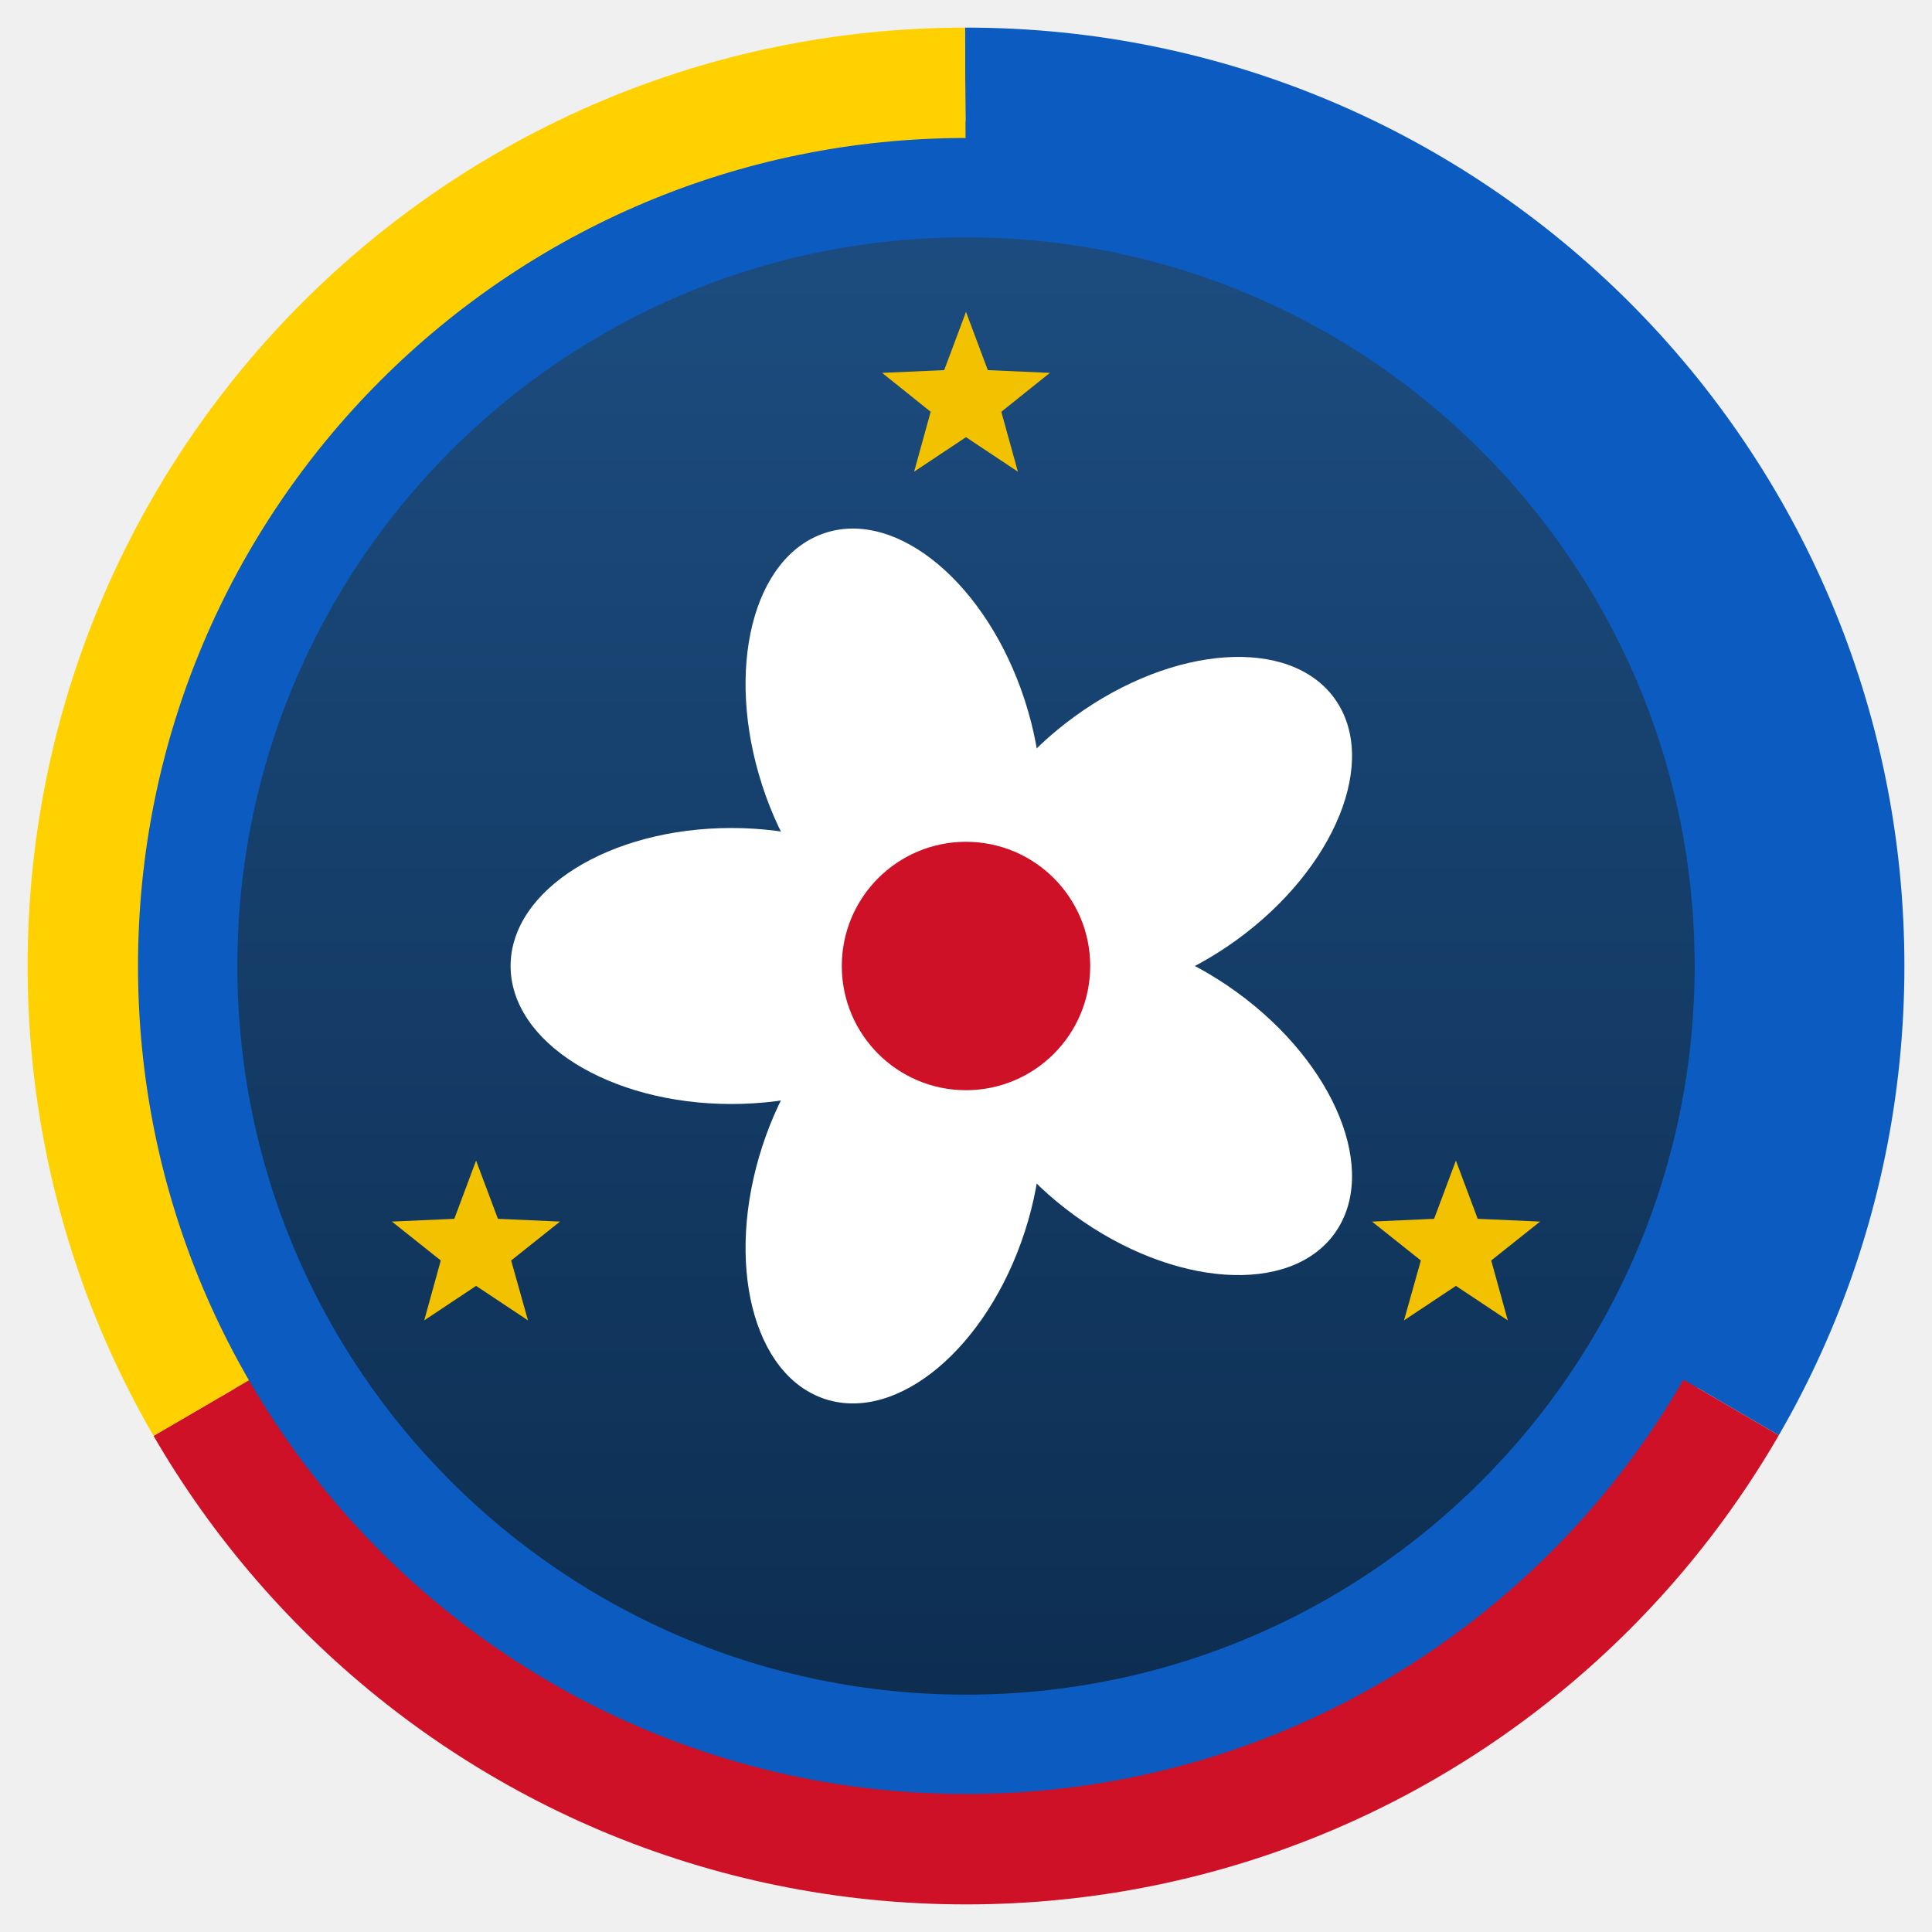
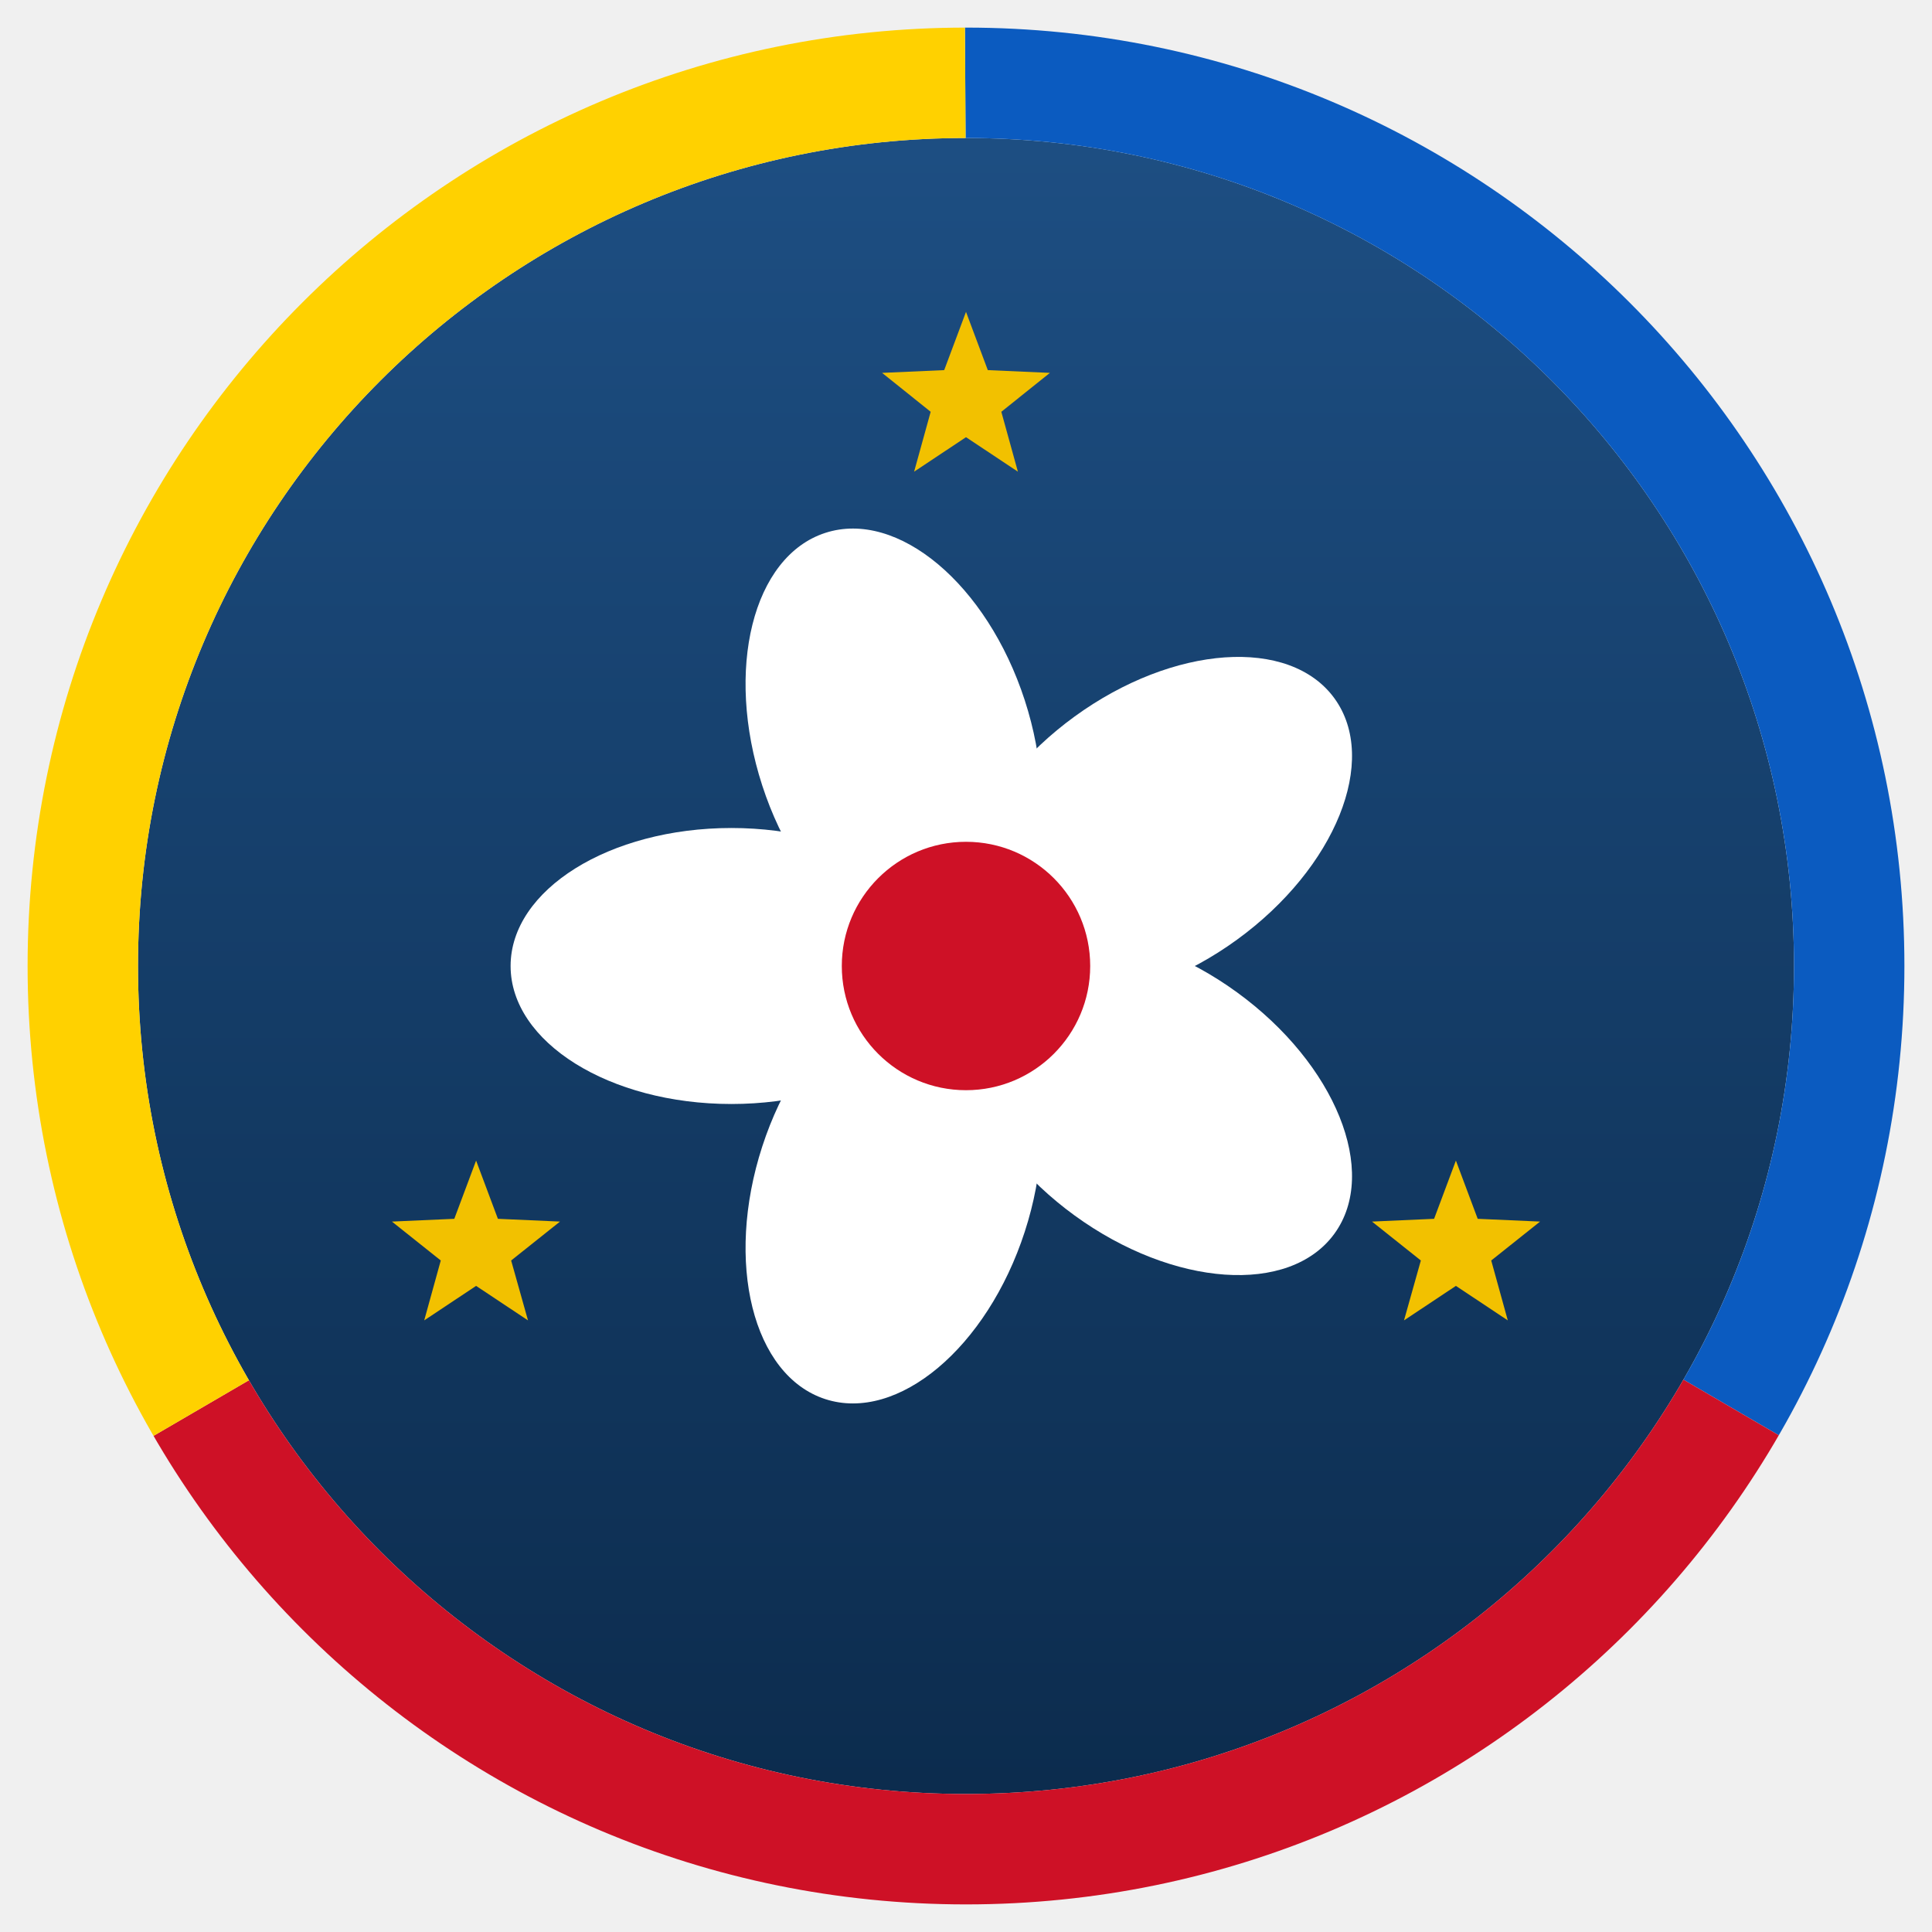
<svg xmlns="http://www.w3.org/2000/svg" viewBox="-3 -3 70 70" role="img" aria-label="TenJ Lab logo">
  <defs>
    <linearGradient id="tenjNavy" x1="0" y1="0" x2="0" y2="1">
      <stop offset="0" stop-color="#1d4e82" />
      <stop offset="1" stop-color="#0c2c4e" />
    </linearGradient>
  </defs>
  <circle cx="32" cy="32" r="30" fill="url(#tenjNavy)" />
-   <circle cx="32" cy="32" r="28.5" fill="none" stroke="#0B5BC0" stroke-width="4.2" />
  <g fill="#F2C100">
    <polygon points="32.00,8.30 32.79,10.41 35.04,10.51 33.28,11.92 33.88,14.09 32.00,12.84 30.12,14.09 30.72,11.92 28.96,10.51 31.21,10.41" />
    <polygon points="14.25,39.05 15.04,41.16 17.29,41.26 15.52,42.67 16.13,44.84 14.25,43.59 12.37,44.84 12.97,42.67 11.20,41.26 13.46,41.16" />
    <polygon points="49.75,39.05 50.54,41.16 52.80,41.26 51.03,42.67 51.63,44.84 49.75,43.59 47.87,44.84 48.48,42.67 46.71,41.26 48.96,41.16" />
  </g>
  <g fill="#ffffff">
    <g transform="rotate(-90 32 32)">
      <ellipse cx="32" cy="23.5" rx="5.0" ry="8.0" />
    </g>
    <g transform="rotate(-18 32 32)">
      <ellipse cx="32" cy="23.5" rx="5.0" ry="8.0" />
    </g>
    <g transform="rotate(54 32 32)">
      <ellipse cx="32" cy="23.5" rx="5.0" ry="8.0" />
    </g>
    <g transform="rotate(126 32 32)">
      <ellipse cx="32" cy="23.5" rx="5.0" ry="8.0" />
    </g>
    <g transform="rotate(198 32 32)">
      <ellipse cx="32" cy="23.5" rx="5.0" ry="8.0" />
    </g>
  </g>
  <circle cx="32" cy="32" r="4.5" fill="#CE1126" />
  <g transform="rotate(-90 32 32)" fill="none" stroke-width="4">
    <circle cx="32" cy="32" r="32" stroke="#0B5BC0" stroke-dasharray="67.021 134.041" />
    <circle cx="32" cy="32" r="32" stroke="#CE1126" stroke-dasharray="67.021 134.041" stroke-dashoffset="-67.021" />
    <circle cx="32" cy="32" r="32" stroke="#FFD100" stroke-dasharray="67.021 134.041" stroke-dashoffset="-134.041" />
  </g>
</svg>
